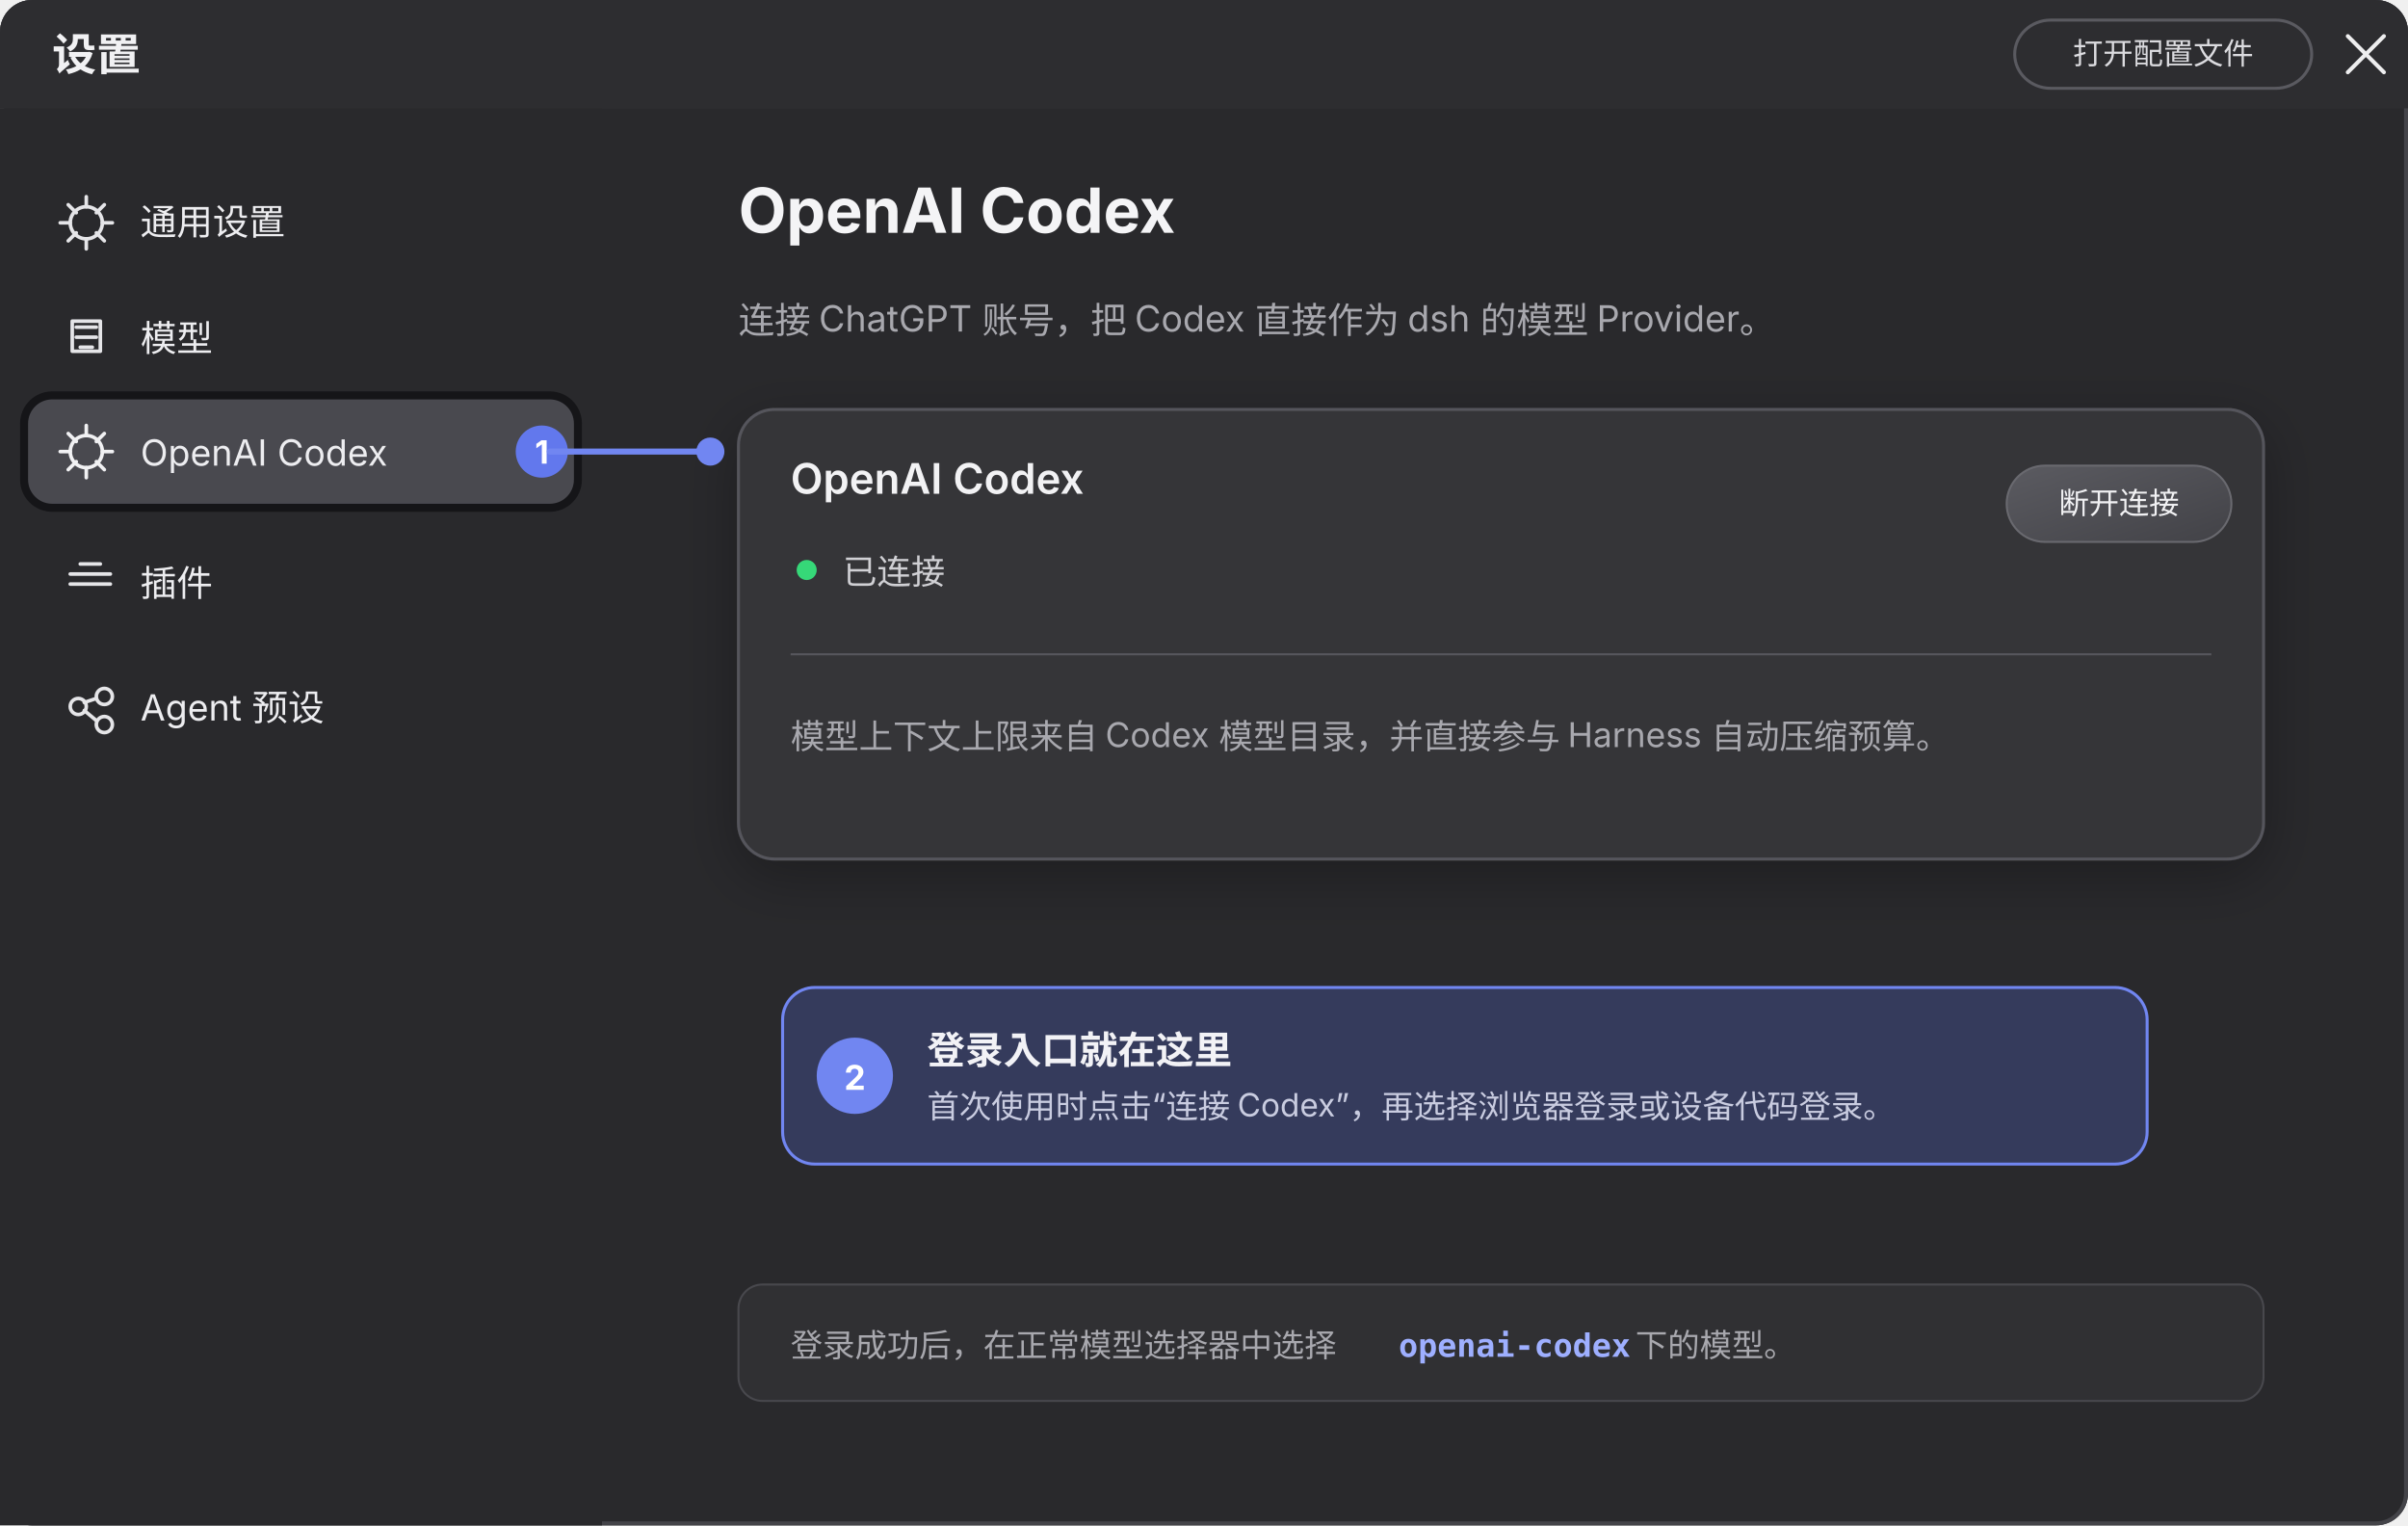
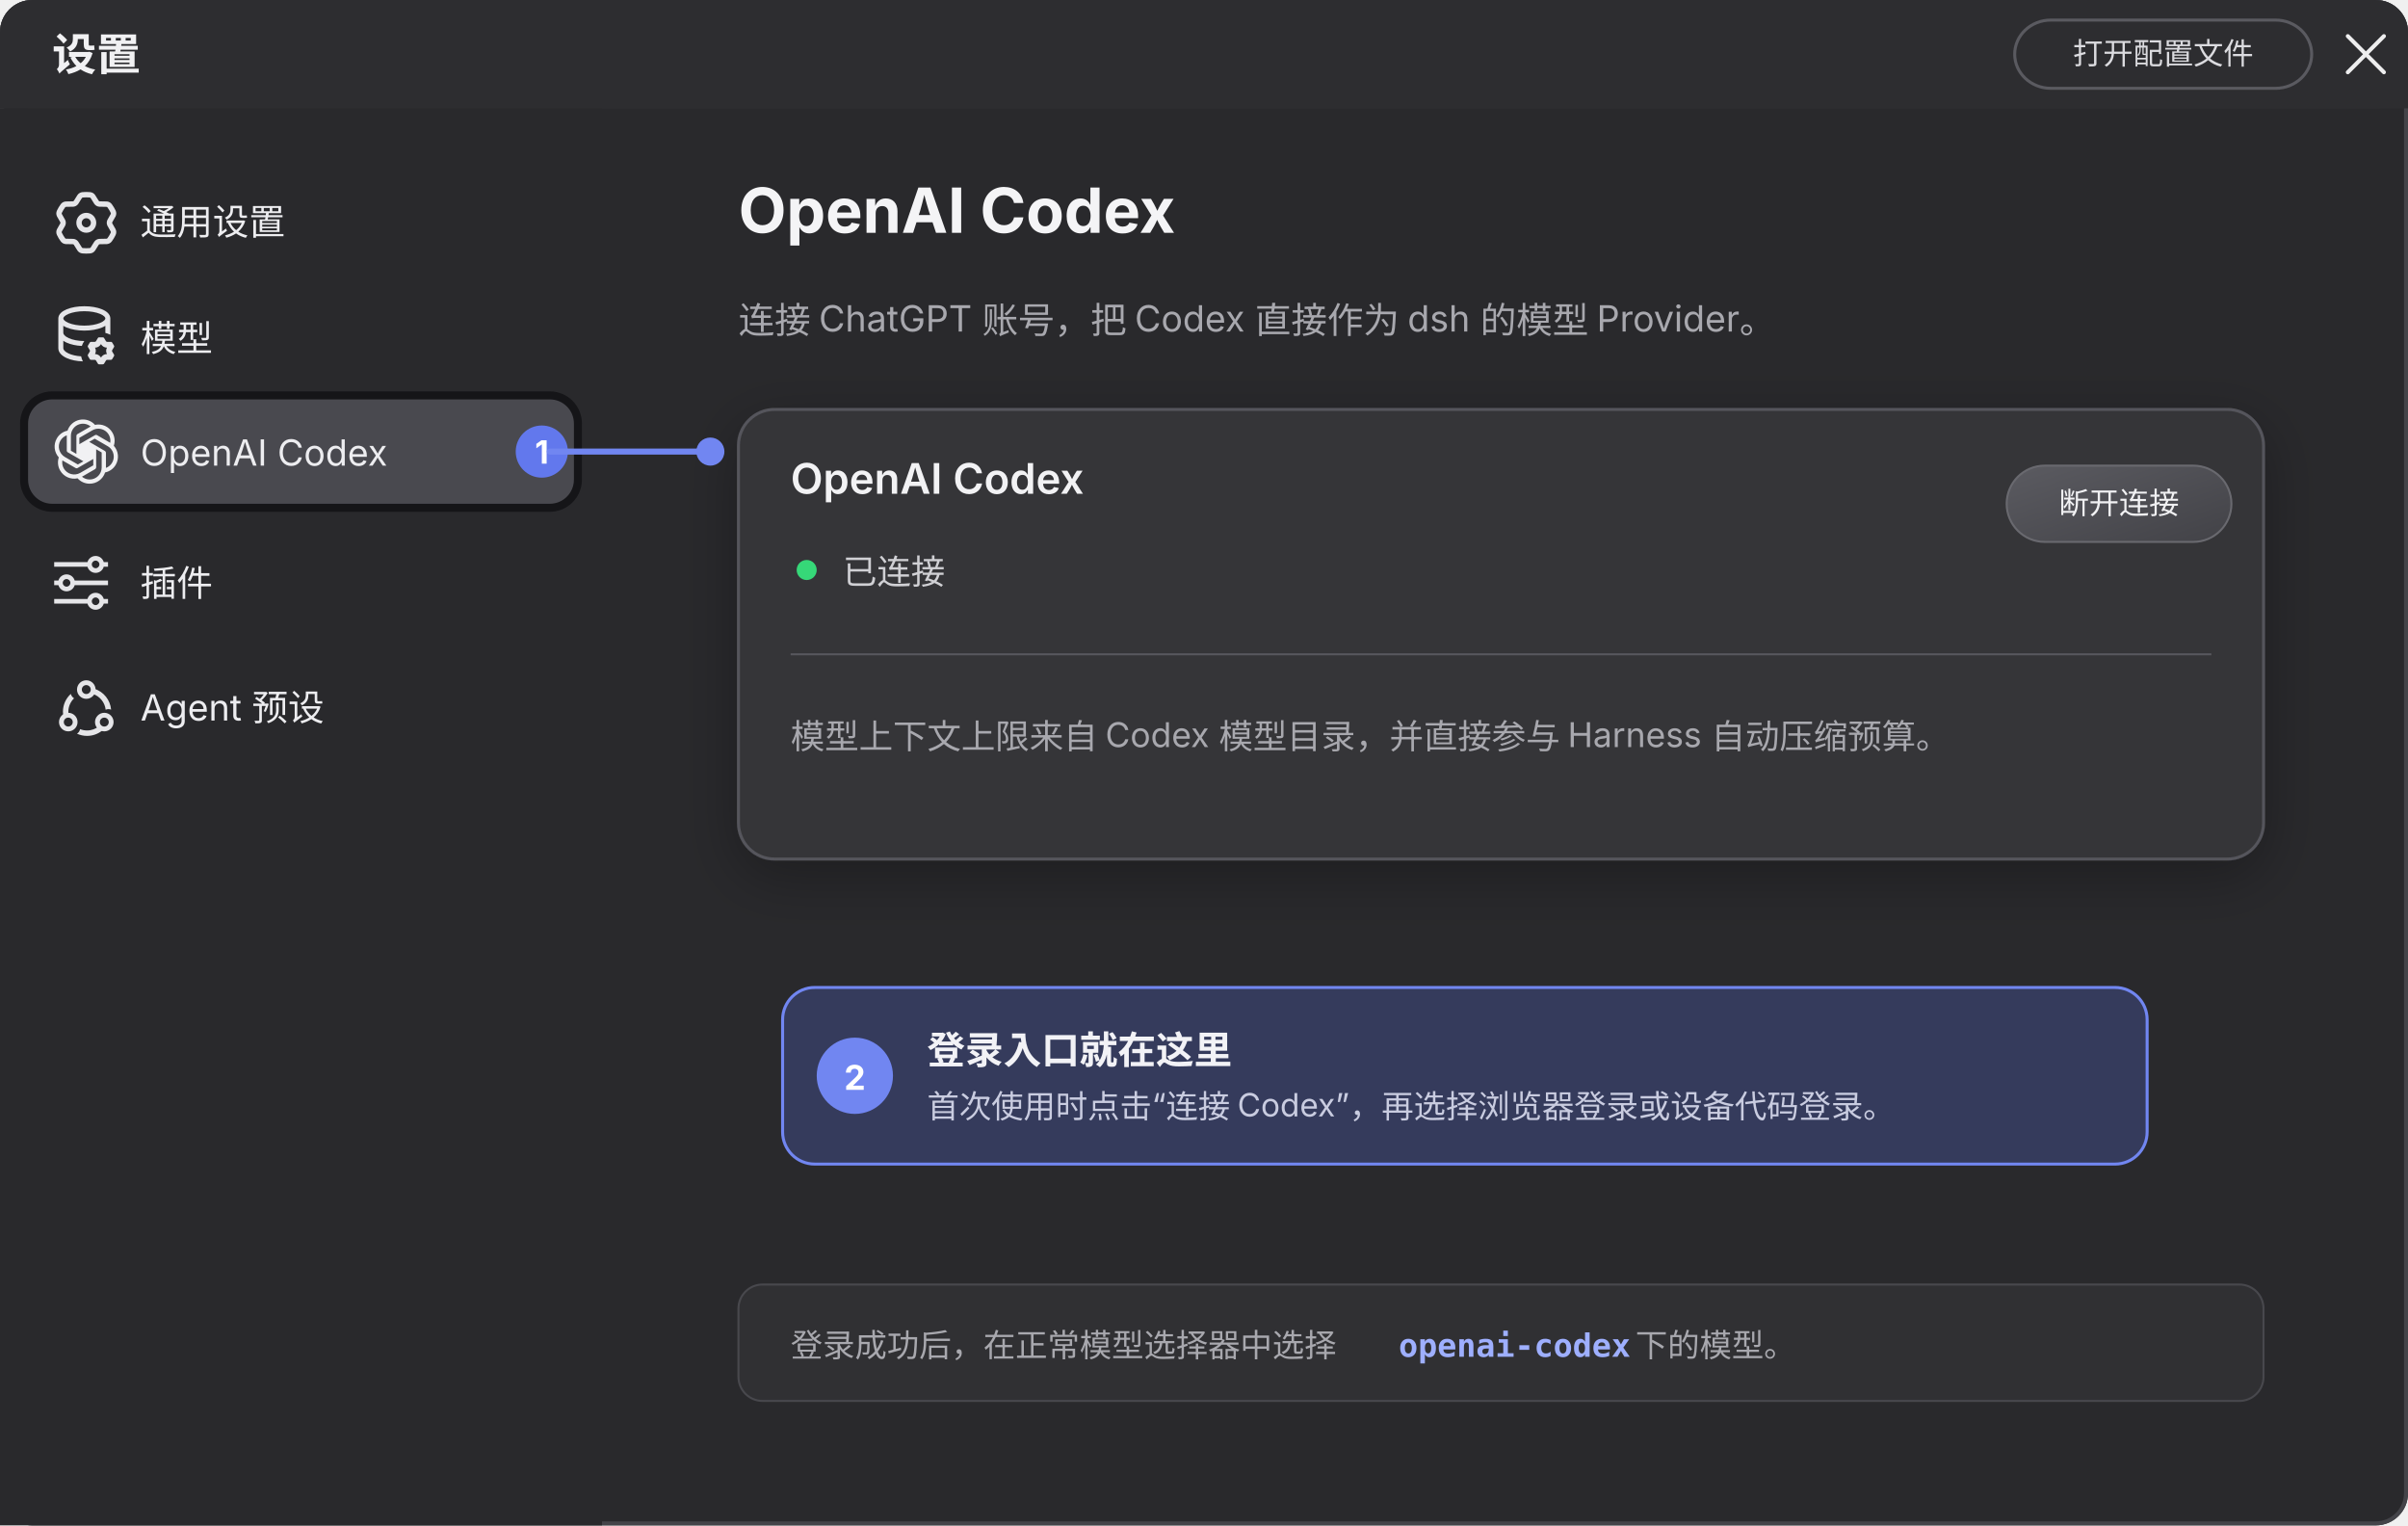
<svg xmlns="http://www.w3.org/2000/svg" width="1200" height="760" viewBox="0 0 1200 760" role="img" aria-labelledby="title desc">
  <defs>
    <filter id="panelShadow" x="-20%" y="-20%" width="140%" height="150%">
      <feDropShadow dx="0" dy="8" stdDeviation="14" flood-color="#000000" flood-opacity="0.28" />
    </filter>
    <linearGradient id="button" x1="0" y1="0" x2="1" y2="1">
      <stop offset="0" stop-color="#5b5b61" />
      <stop offset="1" stop-color="#424247" />
    </linearGradient>
+     <symbol id="dsh-settings" viewBox="0 0 16 16">
+       <path fill="currentColor" d="M14.086 5.514C13.872 5.058 13.588 4.585 13.289 4.181C13.208 4.072 13.16 4.044 13.024 4.031C12.428 3.973 11.825 4.055 11.227 3.997C10.722 3.948 10.313 3.717 10.011 3.309C9.67 2.848 9.44 2.313 9.098 1.852C9.018 1.744 8.968 1.716 8.834 1.703C8.294 1.65 7.704 1.651 7.167 1.703C7.032 1.716 6.982 1.744 6.902 1.852C6.561 2.313 6.33 2.848 5.989 3.309C5.687 3.717 5.278 3.948 4.773 3.997C4.176 4.055 3.572 3.973 2.976 4.031C2.84 4.044 2.792 4.072 2.711 4.181C2.412 4.585 2.128 5.058 1.914 5.514C1.853 5.644 1.853 5.702 1.914 5.832C2.149 6.331 2.497 6.769 2.732 7.269C2.959 7.752 2.96 8.247 2.733 8.73C2.498 9.231 2.149 9.668 1.914 10.168C1.853 10.298 1.853 10.356 1.914 10.486C2.129 10.943 2.412 11.414 2.711 11.819C2.792 11.928 2.84 11.956 2.976 11.969C3.572 12.027 4.176 11.945 4.773 12.003C5.278 12.052 5.687 12.283 5.989 12.691C6.33 13.152 6.56 13.687 6.902 14.148C6.982 14.256 7.032 14.284 7.167 14.297C7.704 14.349 8.294 14.35 8.834 14.297C8.968 14.284 9.018 14.256 9.098 14.148C9.439 13.687 9.67 13.152 10.011 12.691C10.313 12.283 10.722 12.052 11.227 12.003C11.824 11.945 12.427 12.027 13.024 11.969C13.16 11.956 13.208 11.928 13.289 11.819C13.589 11.413 13.872 10.942 14.086 10.486C14.147 10.356 14.147 10.298 14.086 10.168C13.851 9.669 13.502 9.231 13.267 8.73C13.04 8.247 13.041 7.752 13.268 7.269C13.503 6.769 13.851 6.331 14.086 5.832C14.147 5.702 14.147 5.644 14.086 5.514ZM15.303 6.404C15.069 6.904 14.719 7.341 14.484 7.84C14.423 7.97 14.423 8.029 14.484 8.159C14.719 8.658 15.069 9.096 15.303 9.596C15.531 10.08 15.531 10.574 15.303 11.058C15.052 11.593 14.723 12.143 14.37 12.619C14.069 13.027 13.658 13.259 13.154 13.308C12.557 13.366 11.954 13.284 11.357 13.341C11.223 13.354 11.173 13.382 11.093 13.491C10.751 13.952 10.521 14.486 10.179 14.948C9.878 15.354 9.467 15.587 8.964 15.636C8.34 15.696 7.662 15.697 7.036 15.636C6.533 15.587 6.122 15.354 5.821 14.948C5.479 14.486 5.249 13.952 4.908 13.491C4.827 13.382 4.777 13.354 4.643 13.341C4.046 13.284 3.444 13.366 2.847 13.308C2.342 13.259 1.932 13.027 1.63 12.619C1.279 12.144 0.948 11.594 0.697 11.058C0.469 10.574 0.469 10.08 0.697 9.596C0.932 9.096 1.281 8.658 1.516 8.159C1.577 8.029 1.577 7.97 1.516 7.84C1.281 7.341 0.932 6.904 0.697 6.404C0.469 5.92 0.469 5.426 0.697 4.942C0.948 4.406 1.279 3.856 1.63 3.381C1.932 2.973 2.342 2.741 2.847 2.692C3.444 2.634 4.046 2.716 4.643 2.659C4.777 2.645 4.827 2.618 4.908 2.509C5.249 2.048 5.479 1.514 5.821 1.052C6.122 0.646 6.533 0.413 7.036 0.364C7.66 0.304 8.338 0.303 8.964 0.364C9.467 0.413 9.878 0.646 10.179 1.052C10.521 1.514 10.751 2.048 11.093 2.509C11.173 2.618 11.223 2.645 11.357 2.659C11.954 2.716 12.557 2.634 13.154 2.692C13.658 2.741 14.069 2.973 14.37 3.381C14.721 3.856 15.052 4.406 15.303 4.942C15.531 5.426 15.531 5.92 15.303 6.404Z" />
+       <path fill="currentColor" d="M9.138 8C9.138 7.372 8.629 6.862 8 6.862C7.372 6.862 6.862 7.372 6.862 8C6.862 8.628 7.372 9.138 8 9.138C8.629 9.138 9.138 8.628 9.138 8ZM10.483 8C10.483 9.371 9.371 10.483 8 10.483C6.629 10.483 5.517 9.371 5.517 8C5.517 6.629 6.629 5.517 8 5.517C9.371 5.517 10.483 6.629 10.483 8Z" />
+     </symbol>
+     <symbol id="dsh-data" viewBox="0 0 16 16">
+       <path fill="currentColor" d="M12.1 8.546C12.29 8.55 12.354 8.581 12.454 8.746L12.885 9.464C12.985 9.631 13.046 9.66 13.239 9.664H14.114C14.342 9.664 14.351 9.669 14.469 9.865L14.892 10.572C14.994 10.742 14.995 10.825 14.892 10.996L14.476 11.691C14.374 11.868 14.369 11.938 14.476 12.115L14.892 12.81C14.994 12.98 14.995 13.062 14.892 13.234L14.469 13.941C14.364 14.103 14.306 14.135 14.114 14.141H13.239C13.046 14.146 12.985 14.175 12.885 14.342L12.454 15.059C12.353 15.22 12.29 15.256 12.1 15.26H11.224C10.996 15.26 10.987 15.255 10.87 15.059L10.438 14.342C10.338 14.175 10.277 14.146 10.085 14.141H9.21C9.019 14.136 8.958 14.101 8.855 13.941L8.431 13.234C8.326 13.058 8.331 12.986 8.431 12.81L8.848 12.115C8.952 11.942 8.947 11.863 8.848 11.691L8.431 10.996C8.328 10.823 8.334 10.744 8.431 10.572L8.855 9.865C8.954 9.699 9.019 9.67 9.21 9.664H10.085C10.274 9.664 10.341 9.625 10.438 9.464L10.87 8.746C10.987 8.551 10.996 8.546 11.224 8.546H12.1ZM11.661 10.232C11.333 10.78 10.816 11.095 10.174 11.106C10.444 11.61 10.443 12.198 10.174 12.699C10.803 12.71 11.339 13.036 11.661 13.573C11.986 13.032 12.513 12.71 13.148 12.699C12.879 12.196 12.879 11.609 13.148 11.106C12.508 11.095 11.989 10.779 11.661 10.232Z" />
+       <path fill="currentColor" d="M7.512 0.791C9.191 0.791 10.74 1.069 11.892 1.544C12.466 1.78 12.972 2.079 13.344 2.441C13.717 2.805 13.992 3.273 13.992 3.824V7.904C13.607 7.695 13.191 7.536 12.753 7.434V5.665C12.493 5.829 12.203 5.976 11.892 6.104C10.74 6.579 9.191 6.857 7.512 6.857C5.834 6.857 4.285 6.579 3.133 6.104C2.822 5.976 2.532 5.829 2.271 5.665V7.413C2.271 7.757 2.607 8.271 3.625 8.734C4.586 9.171 5.958 9.456 7.505 9.457C7.246 9.831 7.037 10.243 6.887 10.683C5.444 10.616 4.125 10.322 3.112 9.861C2.817 9.727 2.532 9.569 2.271 9.389V11.254C2.272 11.597 2.607 12.111 3.625 12.574C4.419 12.935 5.494 13.19 6.716 13.269C6.803 13.713 6.951 14.134 7.148 14.527C5.603 14.486 4.186 14.189 3.112 13.701C2.01 13.2 1.034 12.381 1.033 11.254V3.824C1.034 3.273 1.307 2.805 1.68 2.441C2.052 2.079 2.559 1.78 3.133 1.544C4.285 1.069 5.834 0.791 7.512 0.791ZM7.512 2.029C5.955 2.029 4.574 2.291 3.605 2.69C3.12 2.89 2.767 3.113 2.545 3.328C2.327 3.541 2.271 3.709 2.271 3.824C2.271 3.939 2.326 4.106 2.545 4.32C2.767 4.535 3.119 4.758 3.605 4.958C4.574 5.357 5.955 5.619 7.512 5.619C9.069 5.619 10.45 5.357 11.419 4.958C11.905 4.758 12.258 4.535 12.48 4.32C12.699 4.106 12.753 3.939 12.753 3.824C12.753 3.709 12.698 3.541 12.48 3.328C12.258 3.112 11.905 2.89 11.419 2.69C10.45 2.291 9.069 2.029 7.512 2.029Z" />
+     </symbol>
+     <symbol id="dsh-personalization" viewBox="0 0 16 16">
+       <path fill="currentColor" d="M10.323 9.182C11.287 9.182 12.098 9.828 12.351 10.711L13.415 10.711L13.415 11.871L12.35 11.871C12.097 12.753 11.286 13.399 10.323 13.399C9.36 13.399 8.55 12.753 8.298 11.871L0 11.871L0 10.711L8.297 10.711C8.549 9.828 9.36 9.182 10.323 9.182ZM10.323 10.342C9.8 10.342 9.375 10.767 9.375 11.29C9.375 11.814 9.8 12.239 10.323 12.239C10.847 12.239 11.273 11.814 11.273 11.29C11.272 10.767 10.847 10.342 10.323 10.342ZM12.433 11.291C12.433 11.355 12.428 11.418 12.423 11.48C12.429 11.418 12.433 11.355 12.433 11.291ZM8.215 11.283C8.215 11.286 8.215 11.289 8.215 11.291L8.215 11.29C8.215 11.288 8.215 11.286 8.215 11.283ZM3.083 4.591C4.046 4.591 4.857 5.237 5.109 6.119L13.415 6.119L13.415 7.279L5.11 7.279C4.858 8.162 4.046 8.808 3.083 8.809C2.12 8.808 1.31 8.162 1.058 7.279L0 7.279L0 6.119L1.058 6.119C1.31 5.237 2.12 4.591 3.083 4.591ZM3.083 5.751C2.56 5.751 2.135 6.176 2.135 6.699C2.135 7.223 2.559 7.648 3.083 7.648C3.607 7.648 4.032 7.223 4.032 6.699C4.032 6.176 3.606 5.751 3.083 5.751ZM5.192 6.699C5.192 6.763 5.188 6.826 5.183 6.889C5.188 6.826 5.192 6.763 5.192 6.699C5.192 6.635 5.189 6.572 5.183 6.509C5.188 6.572 5.192 6.635 5.192 6.699ZM0.982 6.523C0.977 6.581 0.975 6.64 0.975 6.699C0.975 6.758 0.977 6.816 0.982 6.873C0.978 6.816 0.975 6.758 0.975 6.699C0.975 6.64 0.978 6.581 0.982 6.523ZM10.323 0C11.287 0 12.099 0.647 12.351 1.529L13.415 1.529L13.415 2.689L12.35 2.689C12.363 2.643 12.375 2.595 12.386 2.547C12.184 3.501 11.338 4.218 10.323 4.218C9.36 4.218 8.55 3.571 8.298 2.689L0 2.689L0 1.529L8.297 1.529C8.549 0.647 9.36 0 10.323 0ZM10.323 1.16C9.8 1.16 9.375 1.585 9.375 2.108C9.375 2.632 9.8 3.057 10.323 3.058C10.847 3.058 11.273 2.632 11.273 2.108C11.272 1.585 10.847 1.16 10.323 1.16ZM12.423 2.299C12.429 2.236 12.433 2.173 12.433 2.109C12.433 2.173 12.428 2.236 12.423 2.299ZM8.215 2.109L8.215 2.108L8.215 2.109ZM8.223 1.934C8.218 1.989 8.215 2.045 8.215 2.102C8.215 2.045 8.218 1.989 8.223 1.934ZM8.223 11.116C8.218 11.171 8.215 11.227 8.215 11.283C8.215 11.227 8.218 11.171 8.223 11.116Z" />
+     </symbol>
+     <symbol id="dsh-agent" viewBox="0 0 16 16">
+       <mask id="dsh-agent-mask" maskUnits="userSpaceOnUse" x="0" y="0" width="16" height="16">
+         <rect width="16" height="16" fill="white" />
+         <circle cx="8" cy="3.283" r="1.712" fill="black" />
+         <circle cx="3.511" cy="11.386" r="1.712" fill="black" />
+         <circle cx="12.488" cy="11.386" r="1.712" fill="black" />
+       </mask>
+       <path mask="url(#dsh-agent-mask)" fill="currentColor" d="M12.288 11.043C12.6 11.372 13.041 11.579 13.531 11.579L13.534 11.578C13.148 12.323 12.612 12.979 11.964 13.501C10.933 14.331 9.62 14.829 8.193 14.829C7.299 14.829 6.451 14.631 5.688 14.281C6.083 14.028 6.367 13.619 6.452 13.139C6.99 13.356 7.578 13.476 8.193 13.476C9.3 13.476 10.316 13.091 11.115 12.448C11.594 12.063 11.992 11.585 12.288 11.043ZM4.147 4.365C4.256 4.832 4.555 5.225 4.959 5.458C4.08 6.306 3.531 7.496 3.531 8.814C3.531 9.695 3.776 10.52 4.201 11.223C3.75 11.382 3.384 11.723 3.195 12.16C2.554 11.203 2.18 10.052 2.18 8.814C2.18 7.051 2.939 5.465 4.147 4.365ZM8.193 2.8C8.857 2.8 9.498 2.908 10.097 3.108C12.324 3.85 13.973 5.861 14.185 8.284C13.983 8.2 13.763 8.154 13.531 8.154C13.28 8.154 13.042 8.209 12.827 8.306C12.628 6.473 11.367 4.956 9.669 4.39C9.206 4.236 8.71 4.152 8.193 4.152C7.961 4.152 7.733 4.17 7.51 4.203C7.519 4.129 7.526 4.053 7.526 3.977C7.526 3.566 7.381 3.189 7.14 2.894C7.482 2.834 7.834 2.8 8.193 2.8Z" />
+       <path fill="currentColor" d="M9.112 3.283C9.112 2.669 8.613 2.17 7.999 2.17C7.385 2.171 6.887 2.669 6.887 3.283C6.887 3.897 7.385 4.396 7.999 4.396C8.613 4.396 9.112 3.897 9.112 3.283ZM10.312 3.283C10.312 4.56 9.276 5.595 7.999 5.595C6.722 5.595 5.688 4.56 5.688 3.283C5.688 2.006 6.722 0.971 7.999 0.971C9.276 0.971 10.311 2.006 10.312 3.283Z" />
+       <path fill="currentColor" d="M4.624 11.385C4.624 10.771 4.125 10.273 3.511 10.273C2.897 10.273 2.399 10.771 2.398 11.385C2.398 11.999 2.897 12.498 3.511 12.498C4.125 12.498 4.624 11.999 4.624 11.385ZM5.823 11.385C5.823 12.662 4.788 13.697 3.511 13.697C2.234 13.697 1.199 12.662 1.199 11.385C1.199 10.108 2.234 9.074 3.511 9.073C4.788 9.073 5.823 10.108 5.823 11.385Z" />
+       <path fill="currentColor" d="M13.601 11.385C13.6 10.771 13.101 10.273 12.487 10.273C11.873 10.273 11.375 10.771 11.375 11.385C11.375 11.999 11.873 12.498 12.487 12.498C13.102 12.498 13.601 11.999 13.601 11.385ZM14.8 11.385C14.8 12.662 13.764 13.697 12.487 13.697C11.21 13.697 10.176 12.662 10.176 11.385C10.176 10.108 11.211 9.074 12.487 9.073C13.764 9.073 14.8 10.108 14.8 11.385Z" />
+     </symbol>
+     <symbol id="openai-logo" viewBox="0 0 24 24">
+       <path fill="currentColor" d="M22.282 9.821a5.985 5.985 0 0 0-.516-4.911 6.046 6.046 0 0 0-6.51-2.9A6.065 6.065 0 0 0 4.981 4.182a5.985 5.985 0 0 0-3.998 2.9 6.046 6.046 0 0 0 .743 7.097 5.98 5.98 0 0 0 .511 4.911 6.051 6.051 0 0 0 6.515 2.9A5.985 5.985 0 0 0 13.26 24a6.056 6.056 0 0 0 5.772-4.206 5.989 5.989 0 0 0 3.998-2.9 6.056 6.056 0 0 0-.748-7.073zm-9.022 12.608a4.476 4.476 0 0 1-2.876-1.041l.142-.08 4.778-2.758a.795.795 0 0 0 .393-.681v-6.737l2.02 1.169a.071.071 0 0 1 .038.052v5.583a4.504 4.504 0 0 1-4.495 4.494zm-9.661-4.125a4.471 4.471 0 0 1-.535-3.014l.142.085 4.783 2.758a.771.771 0 0 0 .781 0l5.843-3.369v2.332a.08.08 0 0 1-.033.061L9.74 19.95a4.499 4.499 0 0 1-6.141-1.646zM2.341 7.896a4.485 4.485 0 0 1 2.365-1.973V11.6a.766.766 0 0 0 .388.676l5.814 3.354-2.02 1.169a.076.076 0 0 1-.071 0l-4.83-2.787A4.504 4.504 0 0 1 2.341 7.872zm16.596 3.856L13.104 8.364 15.119 7.2a.076.076 0 0 1 .071 0l4.83 2.791a4.494 4.494 0 0 1-.676 8.104v-5.677a.79.79 0 0 0-.407-.667zm2.011-3.023l-.142-.085-4.774-2.782a.776.776 0 0 0-.785 0L9.409 9.23V6.897a.066.066 0 0 1 .028-.061l4.83-2.787a4.499 4.499 0 0 1 6.68 4.66zM8.306 12.863l-2.02-1.164a.08.08 0 0 1-.038-.057V6.074a4.499 4.499 0 0 1 7.376-3.454l-.142.081L8.704 5.459a.795.795 0 0 0-.393.681z" />
+     </symbol>
  </defs>
  <rect width="1200" height="760" rx="16" fill="#29292c" />
  <rect x="1" y="1" width="1198" height="758" rx="15" fill="none" stroke="#444449" stroke-width="2" />
  <rect x="0" y="0" width="1200" height="54" rx="16" fill="#2d2d30" />
  <rect x="0" y="38" width="1200" height="16" fill="#2d2d30" />
  <text x="26" y="35" fill="#f1f1f3" font-family="-apple-system,BlinkMacSystemFont,'Segoe UI',sans-serif" font-size="22" font-weight="600">设置</text>
  <rect x="1004" y="10" width="148" height="34" rx="18" fill="none" stroke="#5a5a60" stroke-width="1.5" />
  <text x="1078" y="32" text-anchor="middle" fill="#dbdbdf" font-family="-apple-system,BlinkMacSystemFont,'Segoe UI',sans-serif" font-size="15">打开配置文件</text>
  <path d="M1170 18l18 18M1188 18l-18 18" stroke="#eeeeef" stroke-width="2" stroke-linecap="round" />
  <rect x="0" y="54" width="300" height="706" fill="#29292c" />
-   <g fill="none" stroke="#e5e5e8" stroke-width="1.8" stroke-linecap="round" stroke-linejoin="round">
-     <circle cx="43" cy="111" r="8" />
-     <path d="M43 98v5M43 119v5M30 111h5M51 111h5M34 102l4 4M48 116l4 4M52 102l-4 4M38 116l-4 4" />
-     <path d="M38 163h10M38 168h10M40 173h6M36 160h14v15H36z" />
-     <path d="M38 226h11M38 231h17M38 236h12M34 222h20v18H34z" />
-     <path d="M35 291h20M35 286h20M40 281h10" />
-     <circle cx="39" cy="352" r="4" />
-     <circle cx="52" cy="347" r="4" />
-     <circle cx="52" cy="361" r="4" />
-     <path d="M42 350l6-2M42 354l6 5" />
+   <g style="color:#e5e5e8">
+     <use href="#dsh-settings" x="27" y="95" width="32" height="32" />
+     <use href="#dsh-data" x="27" y="151" width="32" height="32" />
+     <use href="#dsh-personalization" x="27" y="277" width="32" height="32" />
+     <use href="#dsh-agent" x="27" y="337" width="32" height="32" />
  </g>
  <g font-family="-apple-system,BlinkMacSystemFont,'Segoe UI',sans-serif" font-size="18">
    <text x="70" y="117" fill="#ededf0">通用设置</text>
    <text x="70" y="175" fill="#ededf0">模型</text>
    <text x="70" y="237" fill="#ededf0">OpenAI Codex</text>
    <text x="70" y="297" fill="#ededf0">插件</text>
    <text x="70" y="359" fill="#ededf0">Agent 预设</text>
  </g>
  <rect x="12" y="197" width="276" height="56" rx="14" fill="#49494f" stroke="#151518" stroke-width="4" />
-   <g fill="none" stroke="#f1f1f3" stroke-width="1.8" stroke-linecap="round" stroke-linejoin="round">
-     <circle cx="43" cy="225" r="8" />
-     <path d="M43 212v5M43 233v5M30 225h5M51 225h5M34 216l4 4M48 230l4 4M52 216l-4 4M38 230l-4 4" />
-   </g>
+   <use href="#openai-logo" x="27" y="209" width="32" height="32" style="color:#f1f1f3" />
  <text x="70" y="232" fill="#ededf0" font-family="-apple-system,BlinkMacSystemFont,'Segoe UI',sans-serif" font-size="18">OpenAI Codex</text>
  <circle cx="270" cy="225" r="13" fill="#6278ed" />
  <text x="270" y="231" text-anchor="middle" fill="#ffffff" font-family="-apple-system,BlinkMacSystemFont,'Segoe UI',sans-serif" font-size="16" font-weight="700">1</text>
  <text x="368" y="116" fill="#f4f4f6" font-family="-apple-system,BlinkMacSystemFont,'Segoe UI',sans-serif" font-size="31" font-weight="700">OpenAI Codex</text>
  <text x="368" y="166" fill="#a8a8ae" font-family="-apple-system,BlinkMacSystemFont,'Segoe UI',sans-serif" font-size="18">连接 ChatGPT 账号，把 Codex 直接作为 dsh 的模型 Provider。</text>
  <g filter="url(#panelShadow)">
    <rect x="368" y="204" width="760" height="224" rx="18" fill="#353538" stroke="#55555b" stroke-width="1.5" />
  </g>
  <text x="394" y="246" fill="#f2f2f4" font-family="-apple-system,BlinkMacSystemFont,'Segoe UI',sans-serif" font-size="21" font-weight="600">OpenAI Codex</text>
  <circle cx="402" cy="284" r="5" fill="#36d878" />
  <text x="420" y="291" fill="#d0d0d4" font-family="-apple-system,BlinkMacSystemFont,'Segoe UI',sans-serif" font-size="17">已连接</text>
  <rect x="1000" y="232" width="112" height="38" rx="19" fill="url(#button)" stroke="#69696f" stroke-width="1" />
  <text x="1056" y="256" text-anchor="middle" fill="#f1f1f3" font-family="-apple-system,BlinkMacSystemFont,'Segoe UI',sans-serif" font-size="15">断开连接</text>
  <line x1="394" y1="326" x2="1102" y2="326" stroke="#57575d" stroke-width="1" />
  <text x="394" y="373" fill="#a8a8ae" font-family="-apple-system,BlinkMacSystemFont,'Segoe UI',sans-serif" font-size="17">模型上下文上限来自 Codex 模型目录，并直接参与 Harness 自动压缩预算。</text>
  <path d="M274 225 C315 225 327 225 354 225" fill="none" stroke="#7186f1" stroke-width="3" stroke-linecap="round" />
  <circle cx="354" cy="225" r="7" fill="#7186f1" />
  <rect x="390" y="492" width="680" height="88" rx="16" fill="#353b5c" stroke="#7186f1" stroke-width="1.5" />
  <circle cx="426" cy="536" r="19" fill="#7186f1" />
  <text x="426" y="543" text-anchor="middle" fill="#ffffff" font-family="-apple-system,BlinkMacSystemFont,'Segoe UI',sans-serif" font-size="17" font-weight="700">2</text>
  <text x="462" y="530" fill="#f2f2f6" font-family="-apple-system,BlinkMacSystemFont,'Segoe UI',sans-serif" font-size="19" font-weight="600">登录入口就在这里</text>
  <text x="462" y="557" fill="#c9cce0" font-family="-apple-system,BlinkMacSystemFont,'Segoe UI',sans-serif" font-size="16">首次使用时点击“连接 Codex”，再选择浏览器登录或设备代码登录。</text>
  <rect x="368" y="640" width="760" height="58" rx="12" fill="#303033" stroke="#48484d" stroke-width="1" />
  <text x="394" y="676" fill="#a8a8ae" font-family="-apple-system,BlinkMacSystemFont,'Segoe UI',sans-serif" font-size="16">登录成功后，在正常模型选择器中选择</text>
  <text x="697" y="676" fill="#9eafff" font-family="ui-monospace,SFMono-Regular,Menlo,monospace" font-size="16" font-weight="700">openai-codex</text>
  <text x="815" y="676" fill="#a8a8ae" font-family="-apple-system,BlinkMacSystemFont,'Segoe UI',sans-serif" font-size="16">下的模型。</text>
</svg>
